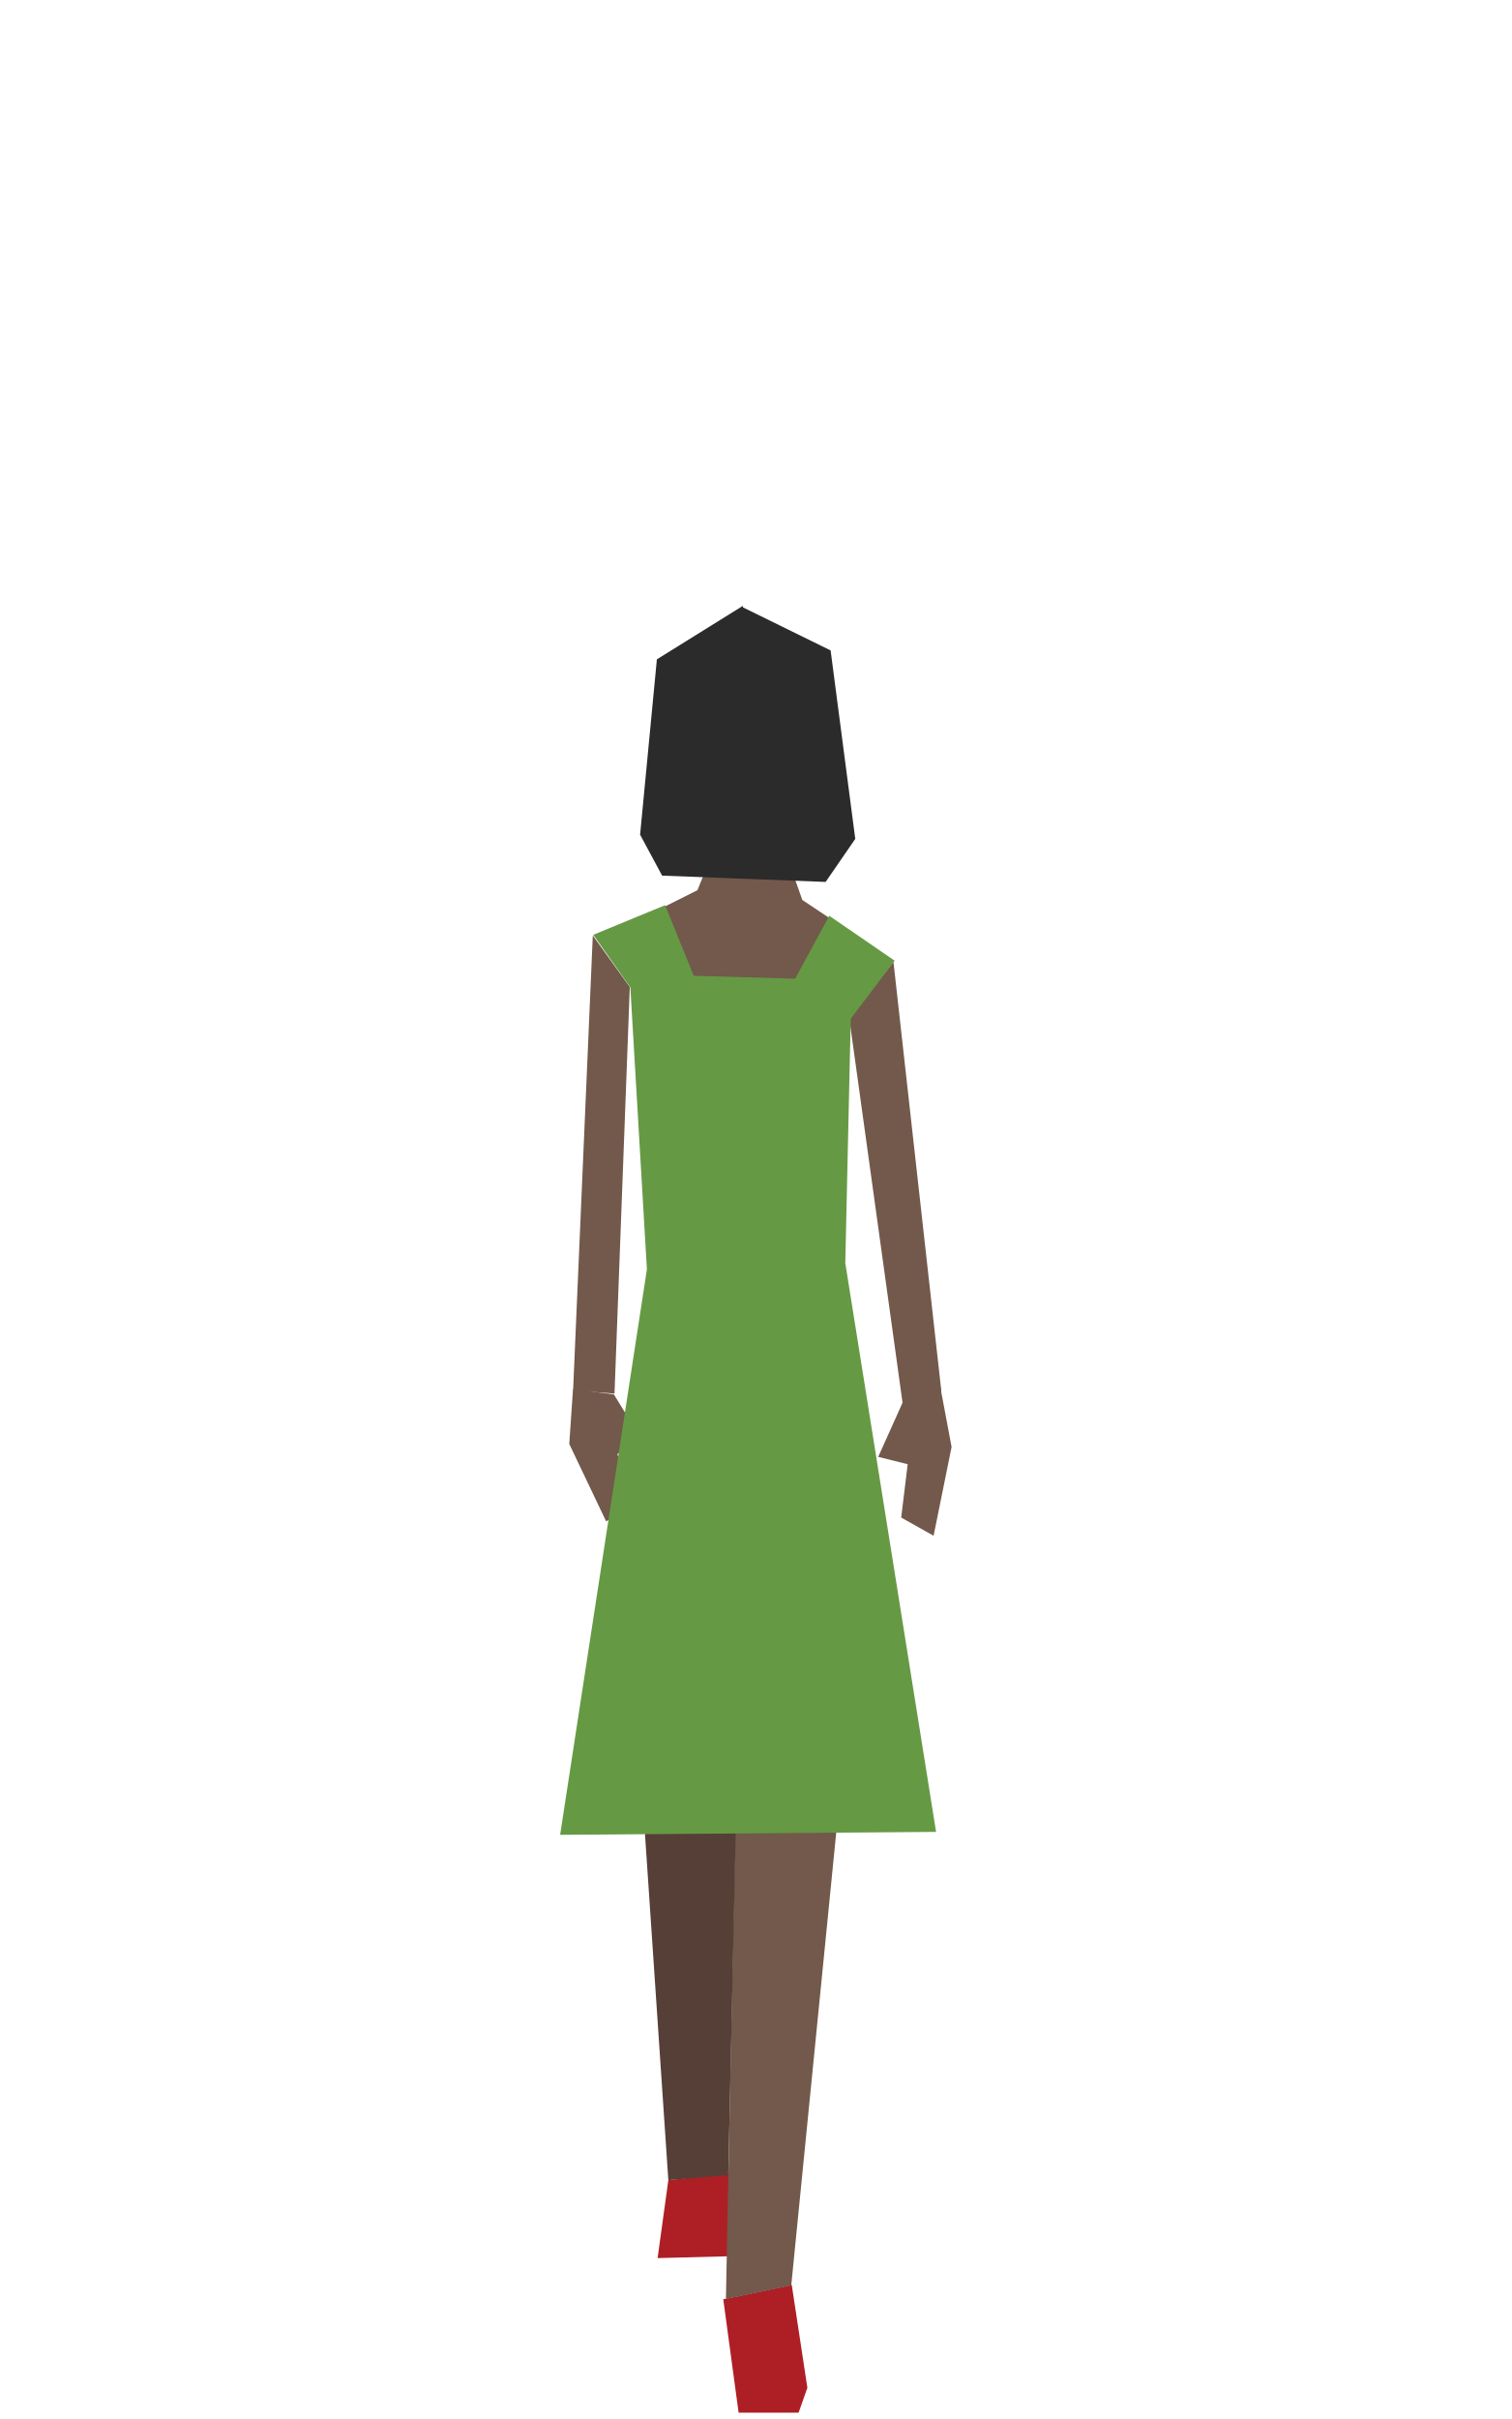
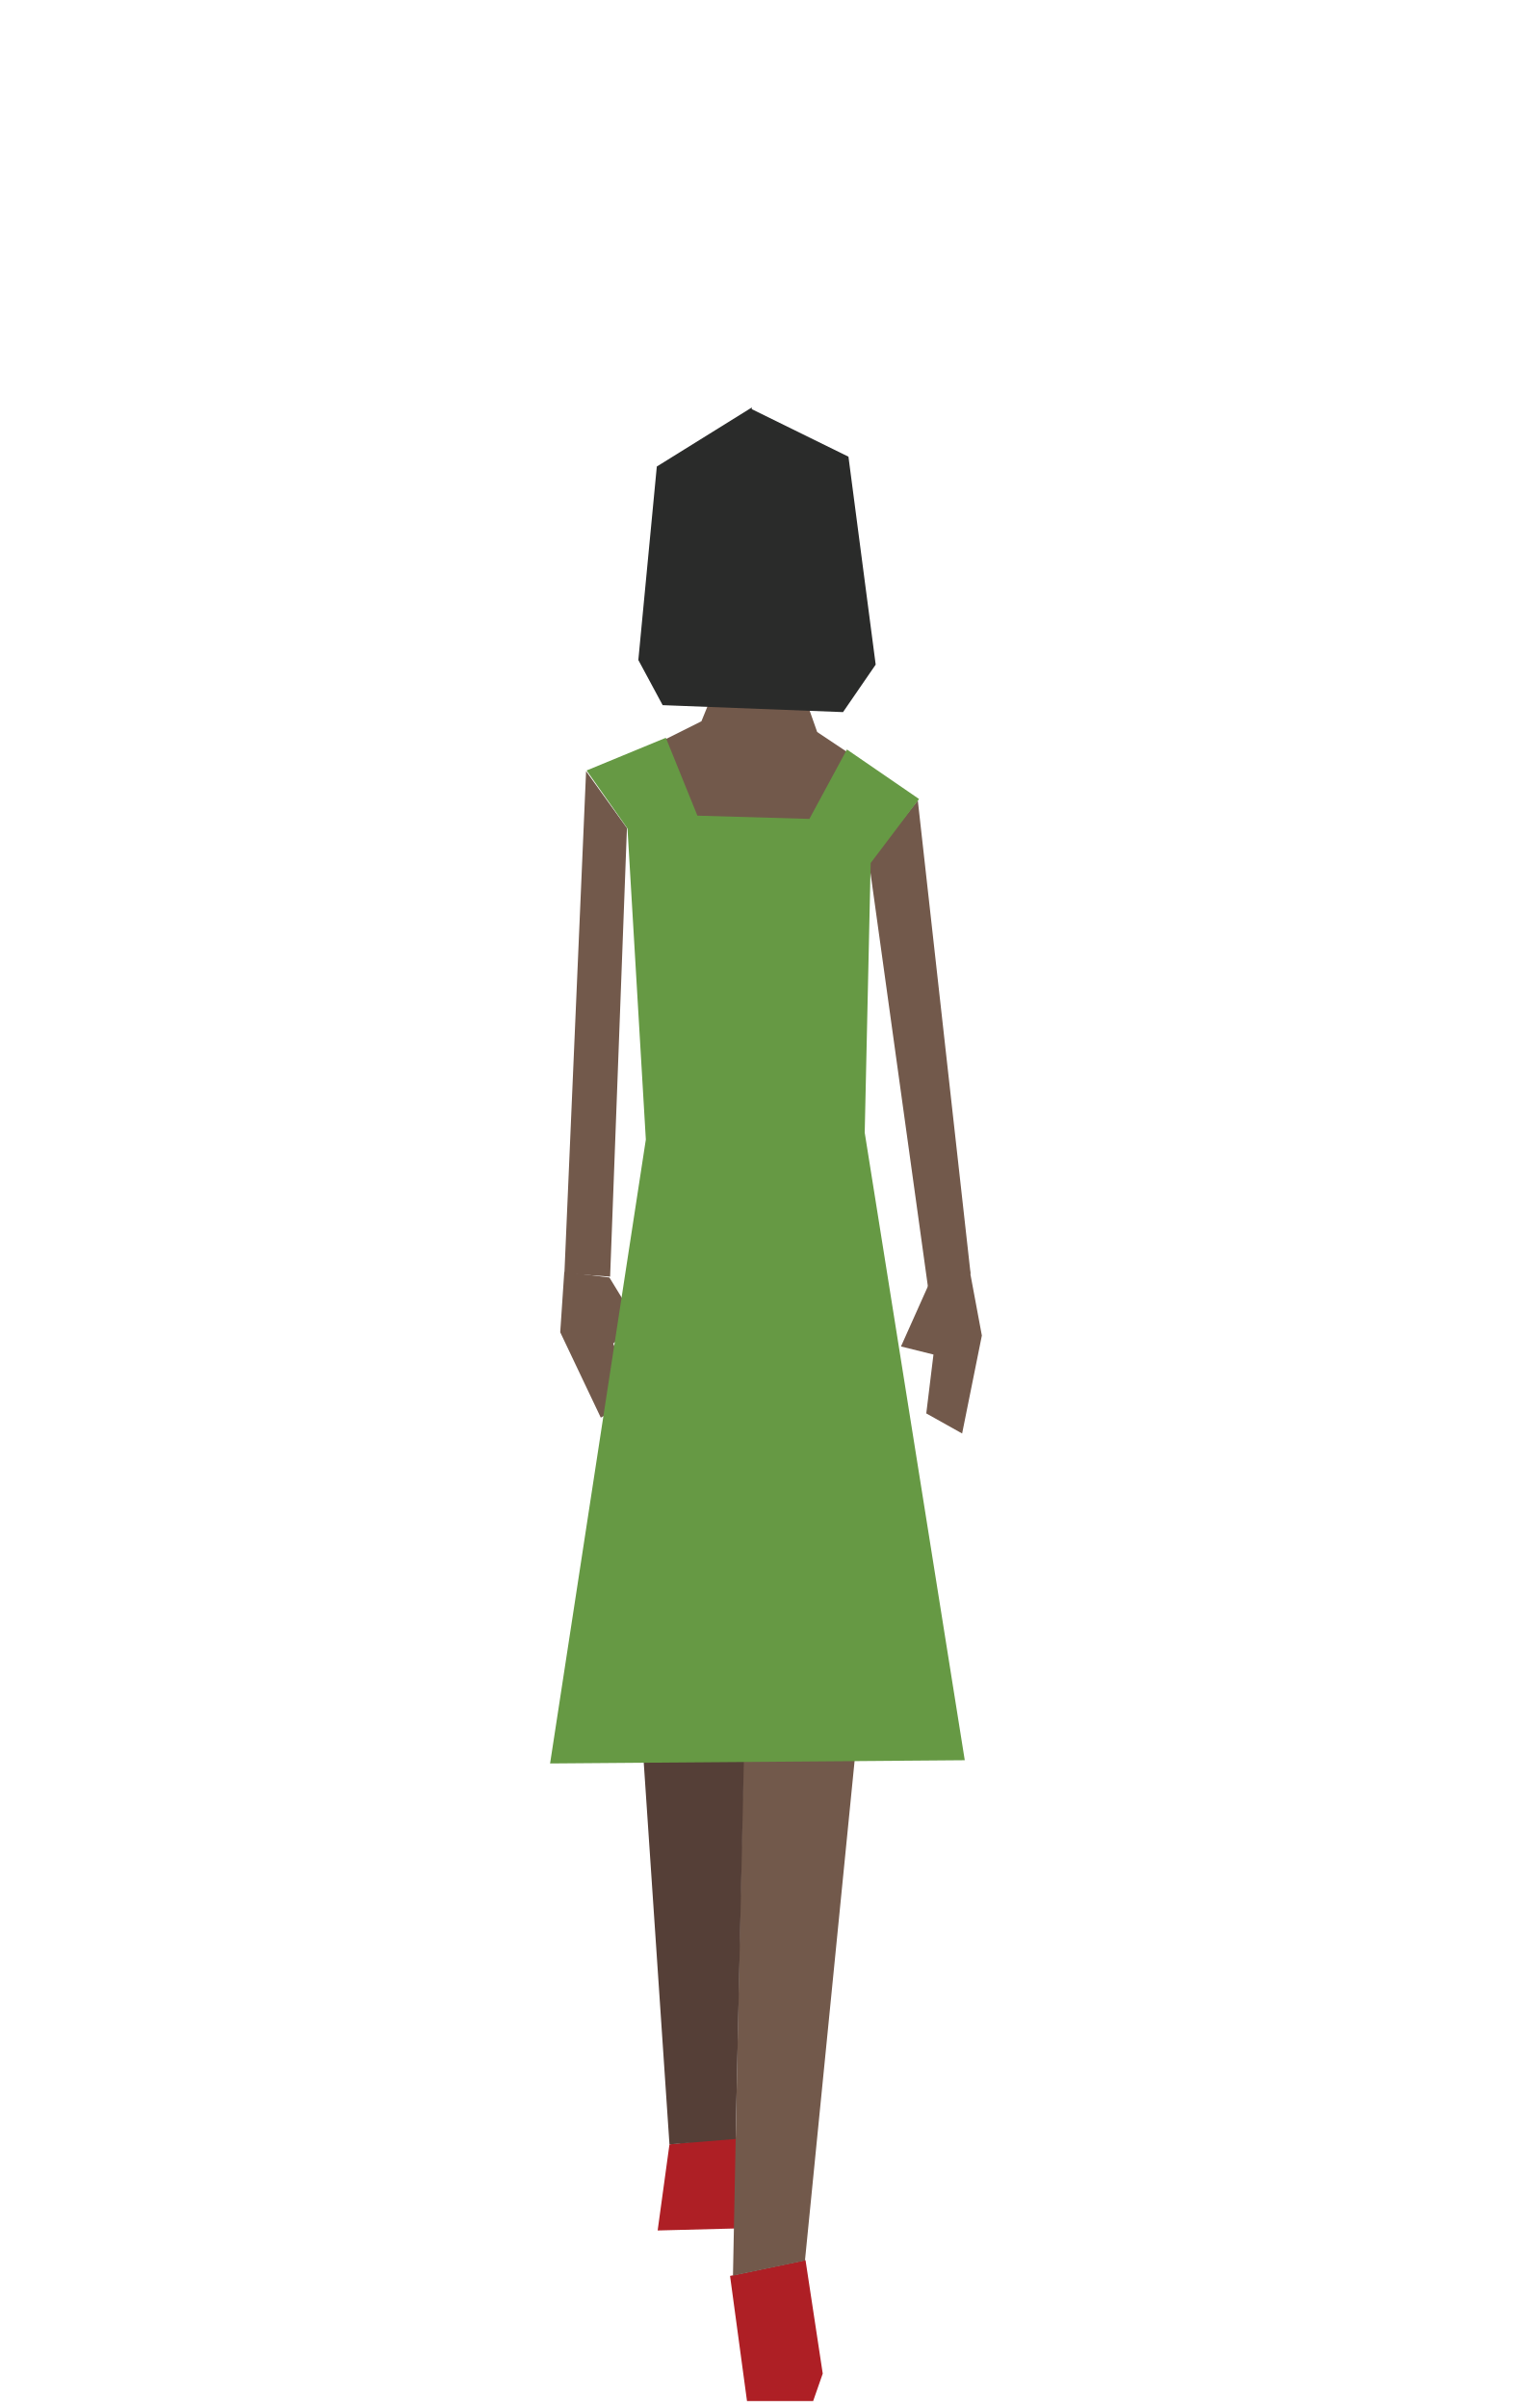
- <svg xmlns="http://www.w3.org/2000/svg" width="120px" height="192px" version="1.1" xml:space="preserve" style="fill-rule:evenodd;clip-rule:evenodd;stroke-linejoin:round;stroke-miterlimit:1.414;">
-   <g>
-     <g id="people-05" transform="matrix(1,0,0,1,-1547.39,-48)">
-       <g transform="matrix(1,0,0,1,0,-12)">
-         <path d="M1613.92,133.32l-2.834,-1.889l-2.061,-5.839l-4.757,1.357l-1.51,3.709l-3.262,1.632l6.906,15.085l7.518,-14.055Z" style="fill:#72594b;fill-rule:nonzero;" />
-       </g>
-       <g transform="matrix(1,0,0,1,0,-12)">
-         <path d="M1621.9,169.33l1.037,5.519l-1.428,7.046l-2.572,-1.444l0.736,-6.06l-0.17,1.837l-2.392,-0.594l2.018,-4.489l2.771,-1.815Z" style="fill:#72594b;fill-rule:nonzero;" />
-       </g>
-       <g transform="matrix(1,0,0,1,0,-12)">
-         <path d="M1600.45,233.034l-0.853,6.195l6.039,-0.155l0.465,-6.658l-5.651,0.618Z" style="fill:#ae1f25;fill-rule:nonzero;" />
-       </g>
-       <g transform="matrix(1,0,0,1,0,-12)">
-         <path d="M1604.81,242.499l1.219,9.001l4.761,0l0.698,-1.975l-1.24,-8.166l-5.438,1.14Z" style="fill:#ae1f25;fill-rule:nonzero;" />
-       </g>
-       <g transform="matrix(1,0,0,1,0,-12)">
-         <path d="M1614.81,140.798l4.264,30.759l3.049,-1.145l-3.802,-34.065l-3.511,4.451Z" style="fill:#72594b;fill-rule:nonzero;" />
-       </g>
-       <g transform="matrix(1,0,0,1,0,-12)">
-         <path d="M1605.95,195.562l-0.929,46.917l5.187,-1.083l4.569,-45.989" style="fill:#72594b;fill-rule:nonzero;" />
-       </g>
-       <g transform="matrix(1,0,0,1,0,-12)">
-         <path d="M1606.1,178.994l-0.156,19.819l-0.736,33.835l-4.759,0.386l-2.324,-34.433l7.975,-19.607Z" style="fill:#553f37;fill-rule:nonzero;" />
-       </g>
-       <g transform="matrix(1,0,0,1,0,-12)">
-         <path d="M1597.39,138.344l-1.214,32.267l-3.288,-0.238l1.564,-36.123l2.938,4.094Z" style="fill:#72594b;fill-rule:nonzero;" />
-       </g>
-       <g transform="matrix(1,0,0,1,0,-12)">
-         <path d="M1592.88,170.277l-0.295,4.335l2.928,6.144l2.4,-1.423l-2.129,-5.506l0.358,1.809l2.021,-1.636l-2.037,-3.326l-3.246,-0.397Z" style="fill:#72594b;fill-rule:nonzero;" />
-       </g>
-       <g transform="matrix(1,0,0,1,0,-12)">
-         <path d="M1594.49,134.198l5.702,-2.352l2.274,5.603l8.052,0.233l2.708,-4.994l5.19,3.563l-3.485,4.605l-0.433,19.394l7.208,45.15l-29.847,0.233l6.889,-44.883l-1.314,-22.371l-2.944,-4.181Z" style="fill:#694;fill-rule:nonzero;" />
-       </g>
-       <g transform="matrix(1,0,0,1,0,-12)">
-         <path d="M1615.29,126.583l-1.957,-14.958l-6.967,-3.421l0.008,-0.121l-6.834,4.25l-1.332,13.918l1.748,3.249l12.982,0.5l2.352,-3.417Z" style="fill:#2a2b2a;fill-rule:nonzero;" />
-       </g>
+ <svg xmlns="http://www.w3.org/2000/svg" width="100%" height="100%" viewBox="0 0 140 220" version="1.1" xml:space="preserve" style="fill-rule:evenodd;clip-rule:evenodd;stroke-linejoin:round;stroke-miterlimit:2;">
+   <g id="people-05" transform="matrix(1.27,0,0,1.27,-1971.39,-84.8)">
+     <g transform="matrix(1,0,0,1,0,-12)">
+       <path d="M1613.91,133.32L1611.08,131.431L1609.02,125.592L1604.26,126.949L1602.75,130.658L1599.49,132.29L1606.4,147.375L1613.91,133.32Z" style="fill:rgb(114,89,75);fill-rule:nonzero;" />
+     </g>
+     <g transform="matrix(1,0,0,1,0,-12)">
+       <path d="M1621.9,169.33L1622.93,174.849L1621.51,181.895L1618.93,180.451L1619.67,174.391L1619.5,176.228L1617.11,175.634L1619.12,171.145L1621.9,169.33Z" style="fill:rgb(114,89,75);fill-rule:nonzero;" />
+     </g>
+     <g transform="matrix(1,0,0,1,0,-12)">
+       <path d="M1600.45,233.034L1599.6,239.229L1605.64,239.074L1606.1,232.416L1600.45,233.034Z" style="fill:rgb(174,31,37);fill-rule:nonzero;" />
+     </g>
+     <g transform="matrix(1,0,0,1,0,-12)">
+       <path d="M1604.81,242.499L1606.03,251.5L1610.79,251.5L1611.48,249.525L1610.24,241.359L1604.81,242.499Z" style="fill:rgb(174,31,37);fill-rule:nonzero;" />
+     </g>
+     <g transform="matrix(1,0,0,1,0,-12)">
+       <path d="M1614.81,140.798L1619.08,171.557L1622.12,170.412L1618.32,136.347L1614.81,140.798Z" style="fill:rgb(114,89,75);fill-rule:nonzero;" />
+     </g>
+     <g transform="matrix(1,0,0,1,0,-12)">
+       <path d="M1605.95,195.563L1605.02,242.48L1610.2,241.397L1614.77,195.408" style="fill:rgb(114,89,75);fill-rule:nonzero;" />
+     </g>
+     <g transform="matrix(1,0,0,1,0,-12)">
+       <path d="M1606.1,178.994L1605.95,198.813L1605.21,232.648L1600.45,233.034L1598.13,198.601L1606.1,178.994Z" style="fill:rgb(85,63,55);fill-rule:nonzero;" />
+     </g>
+     <g transform="matrix(1,0,0,1,0,-12)">
+       <path d="M1597.39,138.344L1596.18,170.611L1592.89,170.373L1594.45,134.25L1597.39,138.344Z" style="fill:rgb(114,89,75);fill-rule:nonzero;" />
+     </g>
+     <g transform="matrix(1,0,0,1,0,-12)">
+       <path d="M1592.88,170.277L1592.59,174.612L1595.51,180.756L1597.91,179.333L1595.79,173.827L1596.14,175.636L1598.16,174L1596.13,170.674L1592.88,170.277Z" style="fill:rgb(114,89,75);fill-rule:nonzero;" />
+     </g>
+     <g transform="matrix(1,0,0,1,0,-12)">
+       <path d="M1594.49,134.198L1600.19,131.846L1602.46,137.449L1610.52,137.682L1613.22,132.688L1618.41,136.251L1614.93,140.856L1614.5,160.25L1621.7,205.4L1591.86,205.633L1598.75,160.75L1597.43,138.379L1594.49,134.198Z" style="fill:rgb(102,153,68);fill-rule:nonzero;" />
+     </g>
+     <g transform="matrix(1,0,0,1,0,-12)">
+       <path d="M1615.29,126.583L1613.33,111.625L1606.37,108.204L1606.38,108.083L1599.54,112.333L1598.21,126.251L1599.96,129.5L1612.94,130L1615.29,126.583Z" style="fill:rgb(42,43,42);fill-rule:nonzero;" />
    </g>
  </g>
</svg>
